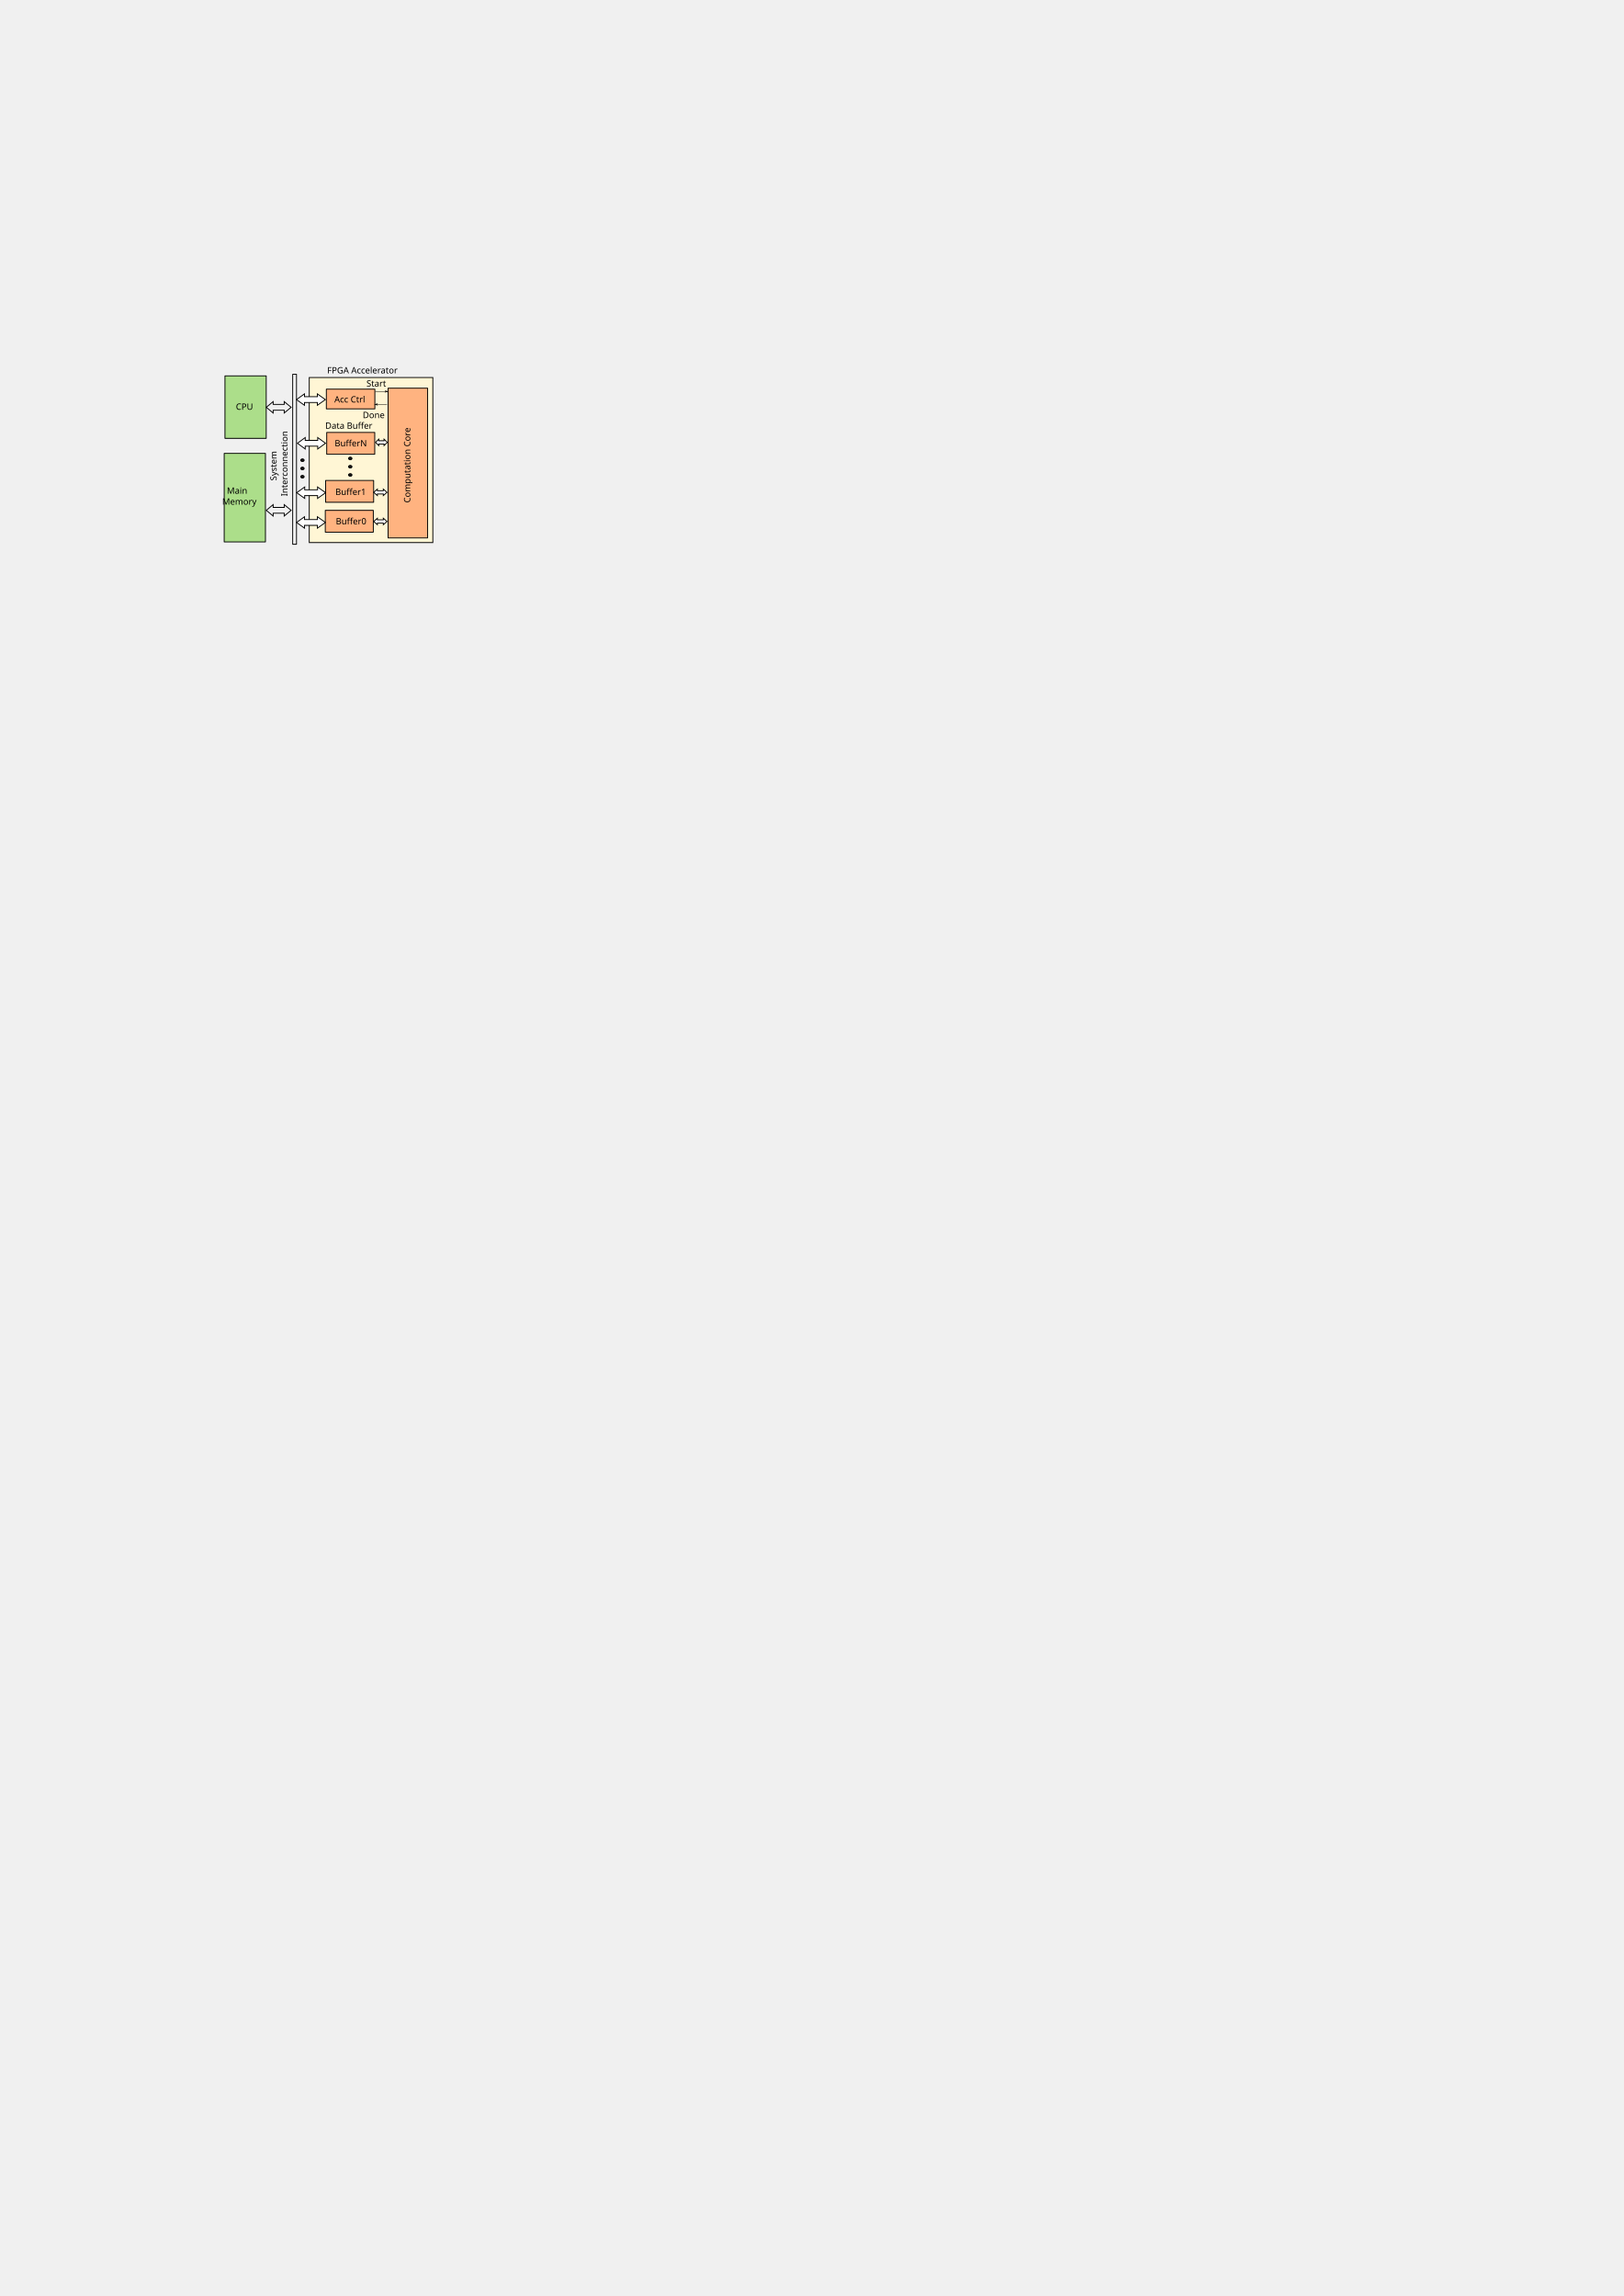
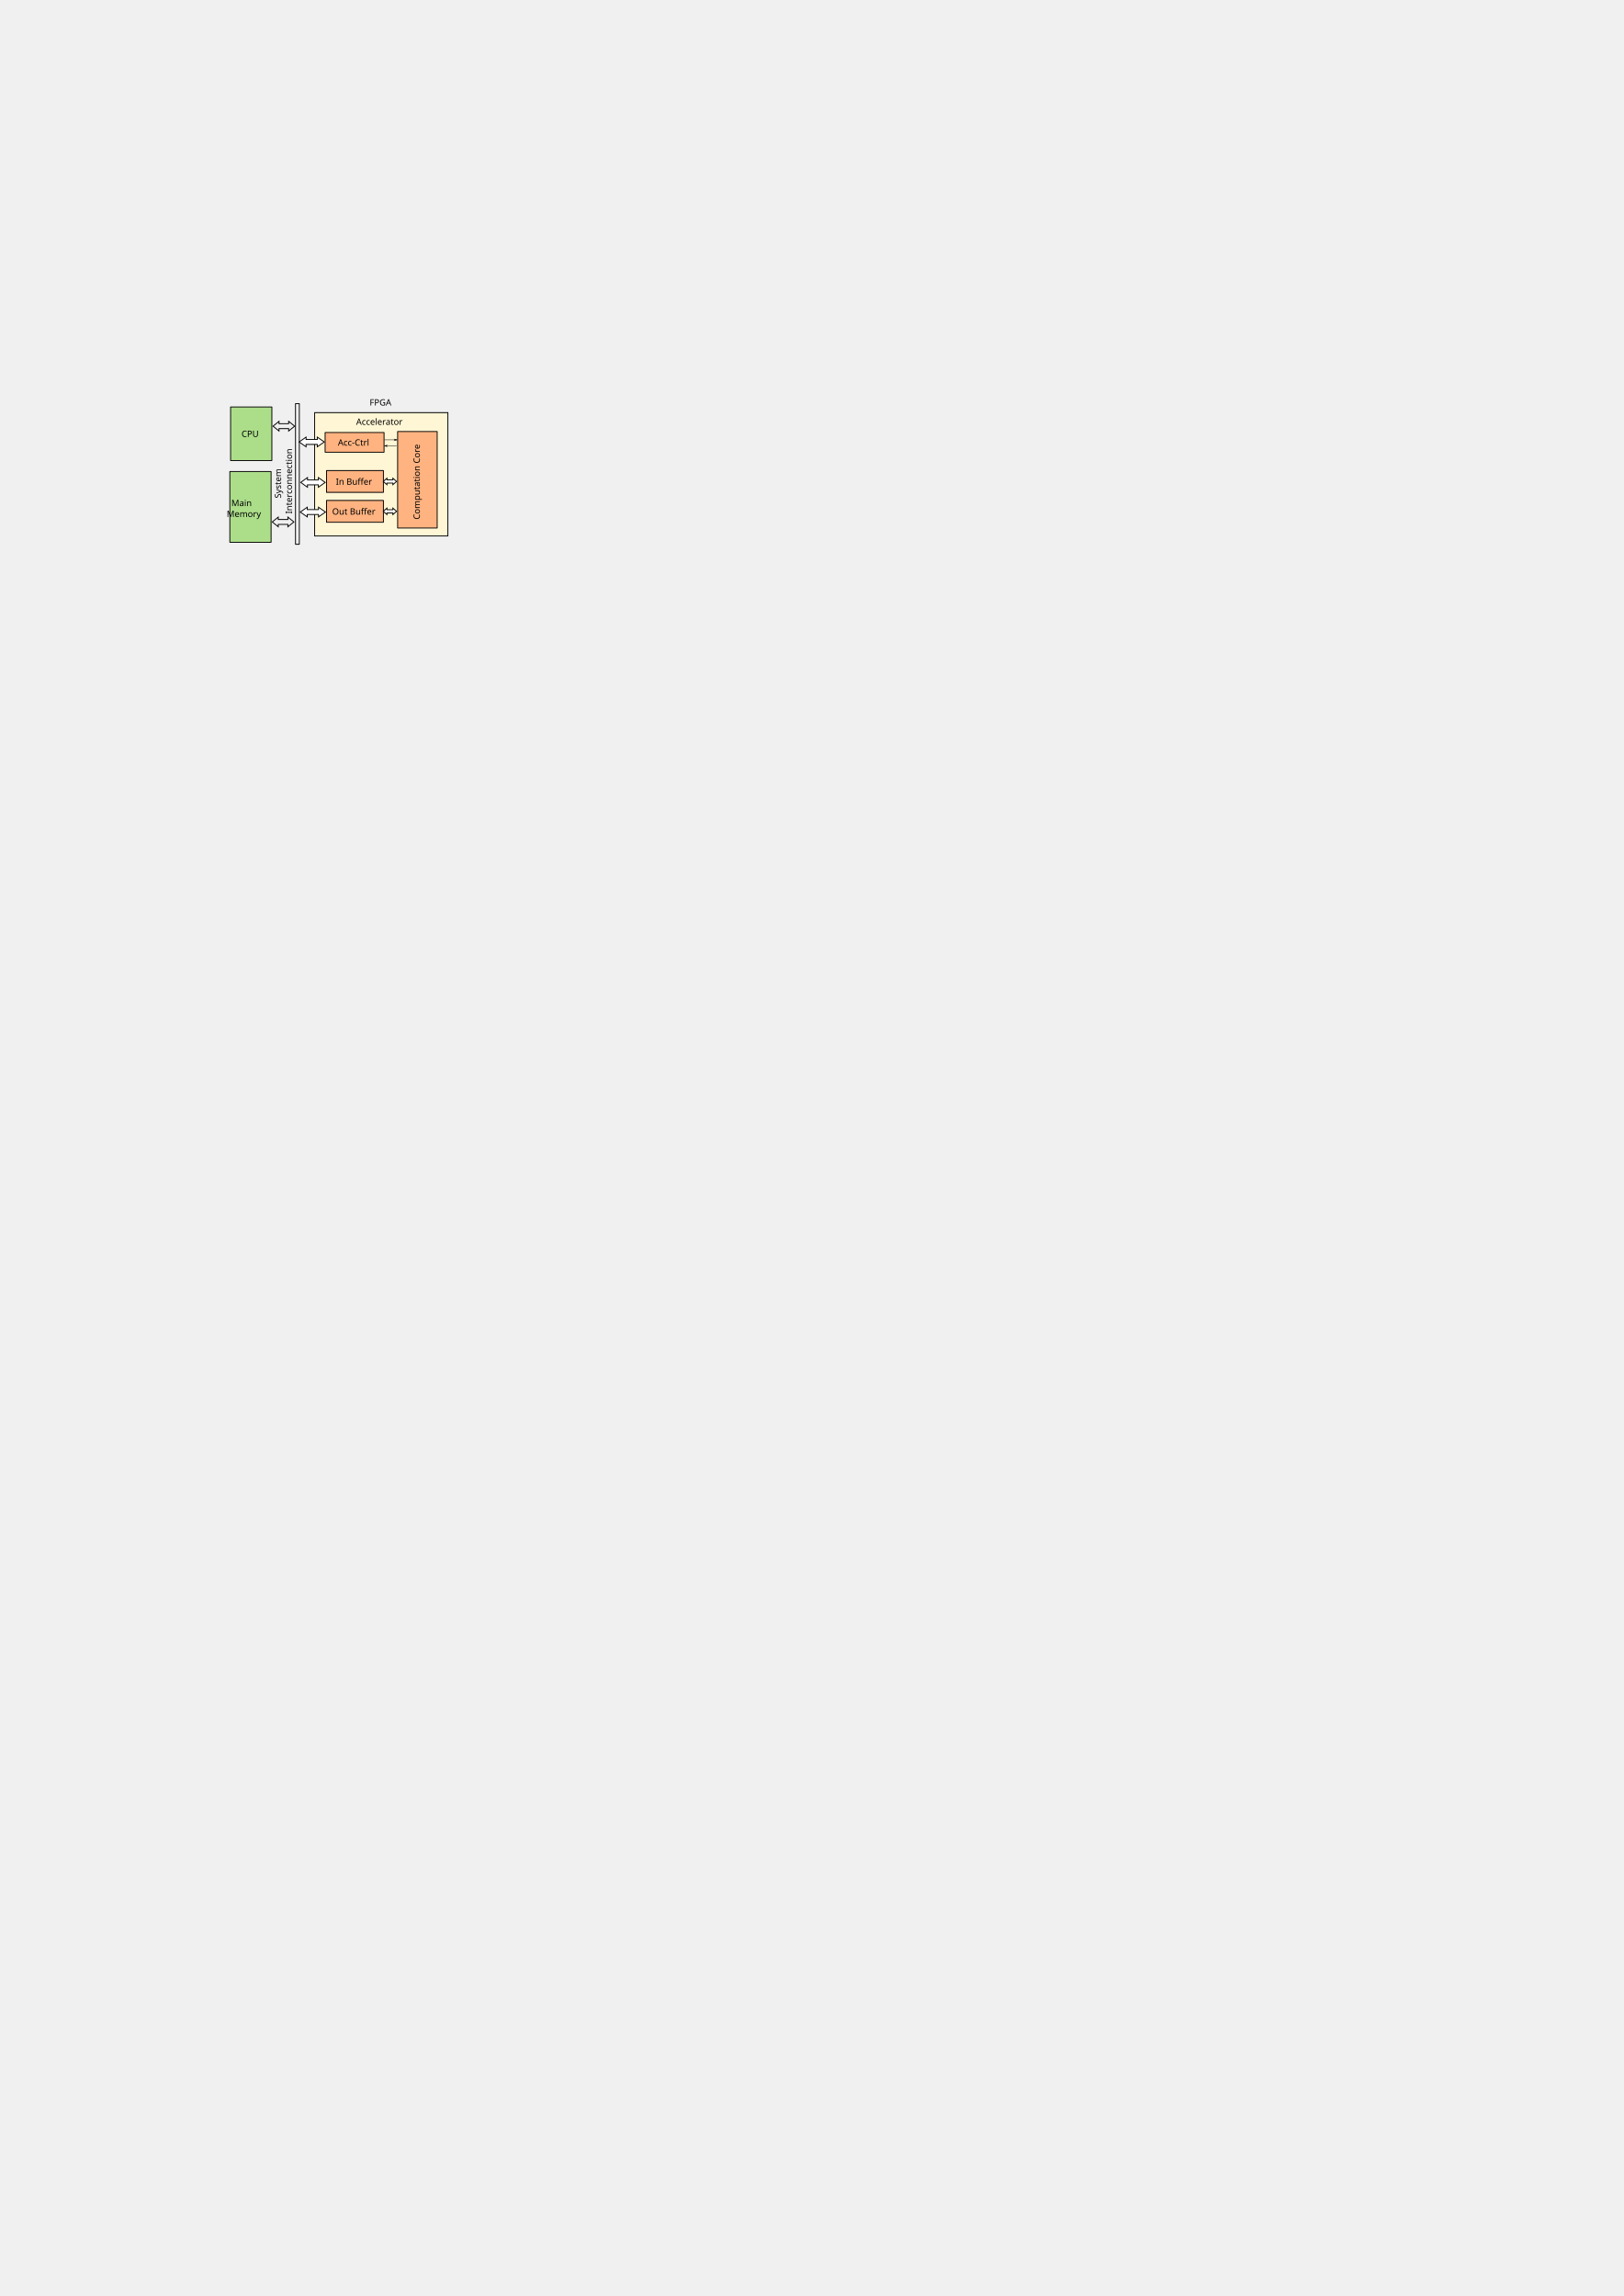
<svg xmlns="http://www.w3.org/2000/svg" xmlns:ns1="http://www.openswatchbook.org/uri/2009/osb" width="744.094" height="1052.362" id="svg2" version="1.1">
  <defs id="defs4">
    <marker orient="auto" refY="0.0" refX="0.0" id="Arrow1Mstart" style="overflow:visible">
      <path id="path4514" d="M 0.0,0.0 L 5.0,-5.0 L -12.5,0.0 L 5.0,5.0 L 0.0,0.0 z " style="fill-rule:evenodd;stroke:#000000;stroke-width:1.0pt;marker-start:none" transform="scale(0.4) translate(10,0)" />
    </marker>
    <marker orient="auto" refY="0.0" refX="0.0" id="Arrow1Mend" style="overflow:visible;">
      <path id="path4517" d="M 0.0,0.0 L 5.0,-5.0 L -12.5,0.0 L 5.0,5.0 L 0.0,0.0 z " style="fill-rule:evenodd;stroke:#000000;stroke-width:1.0pt;marker-start:none;" transform="scale(0.4) rotate(180) translate(10,0)" />
    </marker>
    <marker orient="auto" refY="0.0" refX="0.0" id="Arrow1Send" style="overflow:visible;">
      <path id="path4523" d="M 0.0,0.0 L 5.0,-5.0 L -12.5,0.0 L 5.0,5.0 L 0.0,0.0 z " style="fill-rule:evenodd;stroke:#000000;stroke-width:1.0pt;marker-start:none;" transform="scale(0.2) rotate(180) translate(6,0)" />
    </marker>
    <marker orient="auto" refY="0.0" refX="0.0" id="Arrow2Sstart" style="overflow:visible">
      <path id="path4538" style="font-size:12.0;fill-rule:evenodd;stroke-width:0.625;stroke-linejoin:round" d="M 8.719,4.034 L -2.207,0.016 L 8.719,-4.002 C 6.973,-1.63 6.983,1.616 8.719,4.034 z " transform="scale(0.3) translate(-2.3,0)" />
    </marker>
    <marker orient="auto" refY="0.0" refX="0.0" id="Arrow2Send" style="overflow:visible;">
      <path id="path4541" style="font-size:12.0;fill-rule:evenodd;stroke-width:0.625;stroke-linejoin:round;" d="M 8.719,4.034 L -2.207,0.016 L 8.719,-4.002 C 6.973,-1.63 6.983,1.616 8.719,4.034 z " transform="scale(0.3) rotate(180) translate(-2.3,0)" />
    </marker>
    <linearGradient id="linearGradient7230" ns1:paint="gradient">
      <stop style="stop-color:#000000;stop-opacity:1;" offset="0" id="stop7232" />
      <stop style="stop-color:#000000;stop-opacity:0;" offset="1" id="stop7234" />
    </linearGradient>
    <marker orient="auto" refY="0.0" refX="0.0" id="Arrow2Mstart" style="overflow:visible">
      <path id="path4532" style="font-size:12.0;fill-rule:evenodd;stroke-width:0.625;stroke-linejoin:round" d="M 8.719,4.034 L -2.207,0.016 L 8.719,-4.002 C 6.973,-1.63 6.983,1.616 8.719,4.034 z " transform="scale(0.6) translate(0,0)" />
    </marker>
    <marker orient="auto" refY="0.0" refX="0.0" id="Arrow2Mend" style="overflow:visible;">
      <path id="path4535" style="font-size:12.0;fill-rule:evenodd;stroke-width:0.625;stroke-linejoin:round;" d="M 8.719,4.034 L -2.207,0.016 L 8.719,-4.002 C 6.973,-1.63 6.983,1.616 8.719,4.034 z " transform="scale(0.6) rotate(180) translate(0,0)" />
    </marker>
    <marker orient="auto" refY="0.0" refX="0.0" id="Arrow1Lend" style="overflow:visible;">
      <path id="path4511" d="M 0.0,0.0 L 5.0,-5.0 L -12.5,0.0 L 5.0,5.0 L 0.0,0.0 z " style="fill-rule:evenodd;stroke:#000000;stroke-width:1.0pt;marker-start:none;" transform="scale(0.8) rotate(180) translate(12.5,0)" />
    </marker>
    <marker orient="auto" refY="0.0" refX="0.0" id="Arrow2Lend" style="overflow:visible;">
      <path id="path4529" style="font-size:12.0;fill-rule:evenodd;stroke-width:0.625;stroke-linejoin:round;" d="M 8.719,4.034 L -2.207,0.016 L 8.719,-4.002 C 6.973,-1.63 6.983,1.616 8.719,4.034 z " transform="scale(1.1) rotate(180) translate(1,0)" />
    </marker>
    <marker orient="auto" refY="0" refX="0" id="Arrow1Mstart-9" style="overflow:visible">
      <path id="path4514-5" d="M 0,0 5,-5 -12.5,0 5,5 0,0 z" style="fill-rule:evenodd;stroke:#000000;stroke-width:1pt;marker-start:none" transform="matrix(0.4,0,0,0.4,4,0)" />
    </marker>
    <marker orient="auto" refY="0" refX="0" id="Arrow1Mstart-91" style="overflow:visible">
      <path id="path4514-6" d="M 0,0 5,-5 -12.5,0 5,5 0,0 z" style="fill-rule:evenodd;stroke:#000000;stroke-width:1pt;marker-start:none" transform="matrix(0.4,0,0,0.4,4,0)" />
    </marker>
    <marker orient="auto" refY="0" refX="0" id="Arrow1Mstart-0" style="overflow:visible">
      <path id="path4514-2" d="M 0,0 5,-5 -12.5,0 5,5 0,0 z" style="fill-rule:evenodd;stroke:#000000;stroke-width:1pt;marker-start:none" transform="matrix(0.4,0,0,0.4,4,0)" />
    </marker>
    <marker orient="auto" refY="0" refX="0" id="Arrow1Mstart-98" style="overflow:visible">
      <path id="path4514-67" d="M 0,0 5,-5 -12.5,0 5,5 0,0 z" style="fill-rule:evenodd;stroke:#000000;stroke-width:1pt;marker-start:none" transform="matrix(0.4,0,0,0.4,4,0)" />
    </marker>
    <marker orient="auto" refY="0" refX="0" id="Arrow1Mstart-4" style="overflow:visible">
      <path id="path4514-54" d="M 0,0 5,-5 -12.5,0 5,5 0,0 z" style="fill-rule:evenodd;stroke:#000000;stroke-width:1pt;marker-start:none" transform="matrix(0.4,0,0,0.4,4,0)" />
    </marker>
    <marker orient="auto" refY="0" refX="0" id="Arrow1Mstart-5" style="overflow:visible">
      <path id="path4514-9" d="M 0,0 5,-5 -12.5,0 5,5 0,0 z" style="fill-rule:evenodd;stroke:#000000;stroke-width:1pt;marker-start:none" transform="matrix(0.4,0,0,0.4,4,0)" />
    </marker>
    <marker orient="auto" refY="0" refX="0" id="Arrow1Mstart-7" style="overflow:visible">
      <path id="path4514-0" d="M 0,0 5,-5 -12.5,0 5,5 0,0 z" style="fill-rule:evenodd;stroke:#000000;stroke-width:1pt;marker-start:none" transform="matrix(0.4,0,0,0.4,4,0)" />
    </marker>
    <marker orient="auto" refY="0" refX="0" id="Arrow1Mstart-1" style="overflow:visible">
      <path id="path4514-8" d="M 0,0 5,-5 -12.5,0 5,5 0,0 z" style="fill-rule:evenodd;stroke:#000000;stroke-width:1pt;marker-start:none" transform="matrix(0.4,0,0,0.4,4,0)" />
    </marker>
    <marker orient="auto" refY="0" refX="0" id="Arrow1Mstart-6" style="overflow:visible">
      <path id="path4514-04" d="M 0,0 5,-5 -12.5,0 5,5 0,0 z" style="fill-rule:evenodd;stroke:#000000;stroke-width:1pt;marker-start:none" transform="matrix(0.4,0,0,0.4,4,0)" />
    </marker>
    <marker orient="auto" refY="0" refX="0" id="Arrow1Mstart-51" style="overflow:visible">
      <path id="path4514-55" d="M 0,0 5,-5 -12.5,0 5,5 0,0 z" style="fill-rule:evenodd;stroke:#000000;stroke-width:1pt;marker-start:none" transform="matrix(0.4,0,0,0.4,4,0)" />
    </marker>
    <marker orient="auto" refY="0" refX="0" id="Arrow1Mstart-58" style="overflow:visible">
      <path id="path4514-29" d="M 0,0 5,-5 -12.5,0 5,5 0,0 z" style="fill-rule:evenodd;stroke:#000000;stroke-width:1pt;marker-start:none" transform="matrix(0.4,0,0,0.4,4,0)" />
    </marker>
    <marker orient="auto" refY="0" refX="0" id="marker4234" style="overflow:visible">
      <path id="path4236" d="M 0,0 5,-5 -12.5,0 5,5 0,0 z" style="fill-rule:evenodd;stroke:#000000;stroke-width:1pt;marker-start:none" transform="matrix(0.4,0,0,0.4,4,0)" />
    </marker>
    <marker orient="auto" refY="0" refX="0" id="Arrow1Mstart-05" style="overflow:visible">
      <path id="path4514-99" d="M 0,0 5,-5 -12.5,0 5,5 0,0 z" style="fill-rule:evenodd;stroke:#000000;stroke-width:1pt;marker-start:none" transform="matrix(0.4,0,0,0.4,4,0)" />
    </marker>
    <marker orient="auto" refY="0" refX="0" id="marker4234-1" style="overflow:visible">
      <path id="path4236-5" d="M 0,0 5,-5 -12.5,0 5,5 0,0 z" style="fill-rule:evenodd;stroke:#000000;stroke-width:1pt;marker-start:none" transform="matrix(0.4,0,0,0.4,4,0)" />
    </marker>
+     <marker orient="auto" refY="0" refX="0" id="Arrow1Mstart-2" style="overflow:visible">
+       <path id="path4514-4" d="M 0,0 5,-5 -12.5,0 5,5 0,0 z" style="fill-rule:evenodd;stroke:#000000;stroke-width:1pt;marker-start:none" transform="matrix(0.4,0,0,0.4,4,0)" />
+     </marker>
+     <marker orient="auto" refY="0" refX="0" id="marker3097" style="overflow:visible">
+       <path id="path3099" d="M 0,0 5,-5 -12.5,0 5,5 0,0 z" style="fill-rule:evenodd;stroke:#000000;stroke-width:1pt;marker-start:none" transform="matrix(0.4,0,0,0.4,4,0)" />
+     </marker>
+     <marker orient="auto" refY="0" refX="0" id="Arrow1Mstart-3" style="overflow:visible">
+       <path id="path4514-3" d="M 0,0 5,-5 -12.5,0 5,5 0,0 z" style="fill-rule:evenodd;stroke:#000000;stroke-width:1pt;marker-start:none" transform="matrix(0.4,0,0,0.4,4,0)" />
+     </marker>
+     <marker orient="auto" refY="0" refX="0" id="marker3273" style="overflow:visible">
+       <path id="path3275" d="M 0,0 5,-5 -12.5,0 5,5 0,0 z" style="fill-rule:evenodd;stroke:#000000;stroke-width:1pt;marker-start:none" transform="matrix(0.4,0,0,0.4,4,0)" />
+     </marker>
  </defs>
  <g id="layer1">
-     <rect style="fill:#fff6d5;stroke:#000000;stroke-width:0.4;stroke-linecap:butt;stroke-linejoin:miter;stroke-miterlimit:4;stroke-opacity:1;stroke-dasharray:none;stroke-dashoffset:0" id="rect9661" width="75.633" height="56.636" x="173.044" y="-198.356" transform="matrix(0,1,-1,0,0,0)" />
-     <rect style="fill:#ffb380;stroke:#000000;stroke-width:0.4;stroke-linejoin:round;stroke-miterlimit:4;stroke-opacity:1;stroke-dasharray:none;stroke-dashoffset:0" id="rect3466-9-3" width="68.626" height="18.132" x="177.927" y="-195.968" transform="matrix(0,1,-1,0,0,0)" />
-     <rect style="fill:#ffb380;stroke:#000000;stroke-width:0.4;stroke-linejoin:round;stroke-miterlimit:4;stroke-opacity:1;stroke-dasharray:none;stroke-dashoffset:0" id="rect3439-0" width="9.996" height="22.006" x="220.22" y="-171.23" transform="matrix(0,1,-1,0,0,0)" />
-     <rect style="fill:none;stroke:#000000;stroke-width:0.4;stroke-linejoin:round;stroke-miterlimit:4;stroke-opacity:1;stroke-dasharray:none;stroke-dashoffset:0" id="rect3470" width="77.909" height="1.746" x="171.556" y="-135.876" transform="matrix(0,1,-1,0,0,0)" />
-     <rect style="fill:#aade87;fill-opacity:0.958;stroke:#000000;stroke-width:0.4;stroke-linejoin:round;stroke-miterlimit:4;stroke-opacity:1;stroke-dasharray:none;stroke-dashoffset:0" id="rect3472" width="28.628" height="18.909" x="172.286" y="-122.002" transform="matrix(0,1,-1,0,0,0)" />
-     <rect style="fill:#aade87;fill-opacity:0.958;stroke:#000000;stroke-width:0.4;stroke-linejoin:round;stroke-miterlimit:4;stroke-opacity:1;stroke-dasharray:none;stroke-dashoffset:0" id="rect3472-2" width="40.564" height="18.909" x="207.815" y="-121.649" transform="matrix(0,1,-1,0,0,0)" />
-     <path style="fill:none;stroke:#000000;stroke-width:0.4;stroke-linecap:butt;stroke-linejoin:miter;stroke-miterlimit:4;stroke-opacity:1;stroke-dasharray:none;stroke-dashoffset:0" d="m 133.401,233.905 -3.162,-2.624 0.012,1.294 -5.074,0 0.012,-1.294 -3.162,2.624 3.162,2.618 -0.012,-1.294 5.074,0 -0.012,1.294 3.162,-2.618 z" id="rect9588-1" />
-     <path style="fill:none;stroke:#000000;stroke-width:0.4;stroke-linecap:butt;stroke-linejoin:miter;stroke-miterlimit:4;stroke-opacity:1;stroke-dasharray:none;stroke-dashoffset:0" d="m 133.401,186.688 -3.162,-2.624 0.012,1.294 -5.074,0 0.012,-1.294 -3.162,2.624 3.162,2.618 -0.012,-1.294 5.074,0 -0.012,1.294 3.162,-2.618 z" id="rect9588-8" />
-     <rect style="fill:#ffb380;stroke:#000000;stroke-width:0.4;stroke-linejoin:round;stroke-miterlimit:4;stroke-opacity:1;stroke-dasharray:none;stroke-dashoffset:0" id="rect3439-0-6" width="9.996" height="22.006" x="233.918" y="-171.077" transform="matrix(0,1,-1,0,0,0)" />
-     <rect style="fill:#ffb380;stroke:#000000;stroke-width:0.4;stroke-linejoin:round;stroke-miterlimit:4;stroke-opacity:1;stroke-dasharray:none;stroke-dashoffset:0" id="rect3466-9-5-5" width="9.028" height="22.236" x="178.372" y="-171.792" transform="matrix(0,1,-1,0,0,0)" />
-     <text xml:space="preserve" style="font-size:4px;font-style:normal;font-variant:normal;font-weight:normal;font-stretch:normal;text-align:start;line-height:125%;letter-spacing:0px;word-spacing:0px;writing-mode:lr-tb;text-anchor:start;fill:#000000;fill-opacity:1;stroke:none;font-family:Sans;-inkscape-font-specification:Sans" x="149.937" y="171.139" id="text10094">
-       <tspan id="tspan10096" x="149.937" y="171.139" style="font-size:4px;font-style:normal;font-variant:normal;font-weight:normal;font-stretch:normal;text-align:start;line-height:125%;writing-mode:lr-tb;text-anchor:start;font-family:Sans;-inkscape-font-specification:Sans">FPGA Accelerator </tspan>
+     <rect style="fill:#fff6d5;stroke:#000000;stroke-width:0.4;stroke-linecap:butt;stroke-linejoin:miter;stroke-miterlimit:4;stroke-opacity:1;stroke-dasharray:none;stroke-dashoffset:0" id="rect9661" width="56.541" height="61.056" x="189.131" y="-205.25" transform="matrix(0,1,-1,0,0,0)" />
+     <rect style="fill:none;stroke:#000000;stroke-width:0.4;stroke-linejoin:round;stroke-miterlimit:4;stroke-opacity:1;stroke-dasharray:none;stroke-dashoffset:0" id="rect3470" width="64.474" height="1.746" x="184.991" y="-137.169" transform="matrix(0,1,-1,0,0,0)" />
+     <rect style="fill:#aade87;fill-opacity:0.958;stroke:#000000;stroke-width:0.4;stroke-linejoin:round;stroke-miterlimit:4;stroke-opacity:1;stroke-dasharray:none;stroke-dashoffset:0" id="rect3472" width="24.562" height="18.909" x="186.529" y="-124.588" transform="matrix(0,1,-1,0,0,0)" />
+     <rect style="fill:#aade87;fill-opacity:0.958;stroke:#000000;stroke-width:0.4;stroke-linejoin:round;stroke-miterlimit:4;stroke-opacity:1;stroke-dasharray:none;stroke-dashoffset:0" id="rect3472-2" width="32.432" height="18.909" x="216.123" y="-124.235" transform="matrix(0,1,-1,0,0,0)" />
+     <text xml:space="preserve" style="font-size:4px;font-style:normal;font-variant:normal;font-weight:normal;font-stretch:normal;text-align:start;line-height:125%;letter-spacing:0px;word-spacing:0px;writing-mode:lr-tb;text-anchor:start;fill:#000000;fill-opacity:1;stroke:none;font-family:Sans;-inkscape-font-specification:Sans" x="169.382" y="185.857" id="text10094">
+       <tspan id="tspan10096" x="169.382" y="185.857" style="font-size:4px;font-style:normal;font-variant:normal;font-weight:normal;font-stretch:normal;text-align:start;line-height:125%;writing-mode:lr-tb;text-anchor:start;font-family:Sans;-inkscape-font-specification:Sans">FPGA </tspan>
    </text>
-     <text xml:space="preserve" style="font-size:4px;font-style:normal;font-variant:normal;font-weight:normal;font-stretch:normal;text-align:start;line-height:125%;letter-spacing:0px;word-spacing:0px;writing-mode:lr-tb;text-anchor:start;fill:#000000;fill-opacity:1;stroke:none;font-family:Sans;-inkscape-font-specification:Sans" x="108.086" y="187.806" id="text10098">
-       <tspan id="tspan10100" x="108.086" y="187.806" style="font-size:4px;font-style:normal;font-variant:normal;font-weight:normal;font-stretch:normal;text-align:start;line-height:125%;writing-mode:lr-tb;text-anchor:start;font-family:Sans;-inkscape-font-specification:Sans">CPU</tspan>
+     <text xml:space="preserve" style="font-size:4px;font-style:normal;font-variant:normal;font-weight:normal;font-stretch:normal;text-align:start;line-height:125%;letter-spacing:0px;word-spacing:0px;writing-mode:lr-tb;text-anchor:start;fill:#000000;fill-opacity:1;stroke:none;font-family:Sans;-inkscape-font-specification:Sans" x="110.672" y="200.266" id="text10098">
+       <tspan id="tspan10100" x="110.672" y="200.266" style="font-size:4px;font-style:normal;font-variant:normal;font-weight:normal;font-stretch:normal;text-align:start;line-height:125%;writing-mode:lr-tb;text-anchor:start;font-family:Sans;-inkscape-font-specification:Sans">CPU</tspan>
    </text>
-     <text xml:space="preserve" style="font-size:4px;font-style:normal;font-variant:normal;font-weight:normal;font-stretch:normal;text-align:center;line-height:125%;letter-spacing:0px;word-spacing:0px;writing-mode:lr-tb;text-anchor:middle;fill:#000000;fill-opacity:1;stroke:none;font-family:Sans;-inkscape-font-specification:Sans" x="112.289" y="226.304" id="text10102">
-       <tspan id="tspan10104" x="112.289" y="226.304">Main</tspan>
-       <tspan x="112.289" y="231.304" id="tspan3174">Memory</tspan>
+     <text xml:space="preserve" style="font-size:4px;font-style:normal;font-variant:normal;font-weight:normal;font-stretch:normal;text-align:center;line-height:125%;letter-spacing:0px;word-spacing:0px;writing-mode:lr-tb;text-anchor:middle;fill:#000000;fill-opacity:1;stroke:none;font-family:Sans;-inkscape-font-specification:Sans" x="114.344" y="231.96" id="text10102">
+       <tspan id="tspan10104" x="114.344" y="231.96">Main</tspan>
+       <tspan x="114.344" y="236.96" id="tspan3174">Memory</tspan>
    </text>
-     <text xml:space="preserve" style="font-size:4px;font-style:normal;font-variant:normal;font-weight:normal;font-stretch:normal;text-align:center;line-height:125%;letter-spacing:0px;word-spacing:0px;writing-mode:lr-tb;text-anchor:middle;fill:#000000;fill-opacity:1;stroke:none;font-family:Sans;-inkscape-font-specification:Sans" x="-209.901" y="126.752" id="text10108" transform="matrix(0,-1,1,0,0,0)">
-       <tspan id="tspan10110" x="-209.901" y="126.752">System</tspan>
-       <tspan x="-209.901" y="131.752" id="tspan4435">Interconnection</tspan>
+     <text xml:space="preserve" style="font-size:4px;font-style:normal;font-variant:normal;font-weight:normal;font-stretch:normal;text-align:center;line-height:125%;letter-spacing:0px;word-spacing:0px;writing-mode:lr-tb;text-anchor:middle;fill:#000000;fill-opacity:1;stroke:none;font-family:Sans;-inkscape-font-specification:Sans" x="-217.956" y="128.808" id="text10108" transform="matrix(0,-1,1,0,0,0)">
+       <tspan id="tspan10110" x="-217.956" y="128.808">System</tspan>
+       <tspan x="-217.956" y="133.808" id="tspan4435">Interconnection</tspan>
    </text>
-     <text xml:space="preserve" style="font-size:4px;font-style:normal;font-variant:normal;font-weight:normal;font-stretch:normal;text-align:start;line-height:125%;letter-spacing:0px;word-spacing:0px;writing-mode:lr-tb;text-anchor:start;fill:#000000;fill-opacity:1;stroke:none;font-family:Sans;-inkscape-font-specification:Sans" x="153.693" y="226.866" id="text10965">
-       <tspan id="tspan10967" x="153.693" y="226.866" style="font-size:4px;font-style:normal;font-variant:normal;font-weight:normal;font-stretch:normal;text-align:start;line-height:125%;writing-mode:lr-tb;text-anchor:start;font-family:Sans;-inkscape-font-specification:Sans">Buffer1</tspan>
+     <path style="fill:none;stroke:#000000;stroke-width:0.4;stroke-linecap:butt;stroke-linejoin:miter;stroke-miterlimit:4;stroke-opacity:1;stroke-dasharray:none;stroke-dashoffset:0" d="m 134.678,239.23 -2.756,-2.227 0.011,1.098 -4.423,0 0.011,-1.098 -2.756,2.227 2.756,2.222 -0.011,-1.098 4.423,0 -0.011,1.098 2.756,-2.222 z" id="rect9588-1" />
+     <path style="fill:none;stroke:#000000;stroke-width:0.4;stroke-linecap:butt;stroke-linejoin:miter;stroke-miterlimit:4;stroke-opacity:1;stroke-dasharray:none;stroke-dashoffset:0" d="m 135.031,195.334 -2.756,-2.227 0.011,1.098 -4.423,0 0.011,-1.098 -2.756,2.227 2.756,2.222 -0.011,-1.098 4.423,0 -0.011,1.098 2.756,-2.222 z" id="rect9588-8" />
+     <path style="fill:#ffffff;fill-opacity:1;fill-rule:nonzero;stroke:#000000;stroke-width:0.4;stroke-linecap:butt;stroke-linejoin:miter;stroke-miterlimit:4;stroke-opacity:1;stroke-dasharray:none;stroke-dashoffset:0" d="m 149.16,234.699 -3.208,-2.227 0.012,1.098 -5.149,0 0.012,-1.098 -3.208,2.227 3.208,2.222 -0.012,-1.098 5.149,0 -0.012,1.098 3.208,-2.222 z" id="rect9588-1-5-7" />
+     <path style="fill:#ffffff;fill-opacity:1;fill-rule:nonzero;stroke:#000000;stroke-width:0.4;stroke-linecap:butt;stroke-linejoin:miter;stroke-miterlimit:4;stroke-opacity:1;stroke-dasharray:none;stroke-dashoffset:0" d="m 149.017,221.11 -3.117,-2.227 0.012,1.098 -5.003,0 0.012,-1.098 -3.117,2.227 3.117,2.222 -0.012,-1.098 5.003,0 -0.012,1.098 3.117,-2.222 z" id="rect9588-1-5-7-0" />
+     <path style="fill:#ffffff;fill-opacity:1;fill-rule:nonzero;stroke:#000000;stroke-width:0.4;stroke-linecap:butt;stroke-linejoin:miter;stroke-miterlimit:4;stroke-opacity:1;stroke-dasharray:none;stroke-dashoffset:0" d="m 148.606,202.57 -3.208,-2.227 0.012,1.098 -5.149,0 0.012,-1.098 -3.208,2.227 3.208,2.222 -0.012,-1.098 5.149,0 -0.012,1.098 3.208,-2.222 z" id="rect9588-1-5-7-0-9" />
+     <rect style="fill:#ffb380;stroke:#000000;stroke-width:0.4;stroke-linejoin:round;stroke-miterlimit:4;stroke-opacity:1;stroke-dasharray:none;stroke-dashoffset:0" id="rect3466-9-3-1" width="44.23" height="18.132" x="197.779" y="-200.354" transform="matrix(0,1,-1,0,0,0)" />
+     <rect style="fill:#ffb380;stroke:#000000;stroke-width:0.4;stroke-linejoin:round;stroke-miterlimit:4;stroke-opacity:1;stroke-dasharray:none;stroke-dashoffset:0" id="rect3439-0-1" width="9.996" height="26.072" x="215.676" y="-175.71" transform="matrix(0,1,-1,0,0,0)" />
+     <rect style="fill:#ffb380;stroke:#000000;stroke-width:0.4;stroke-linejoin:round;stroke-miterlimit:4;stroke-opacity:1;stroke-dasharray:none;stroke-dashoffset:0" id="rect3439-0-6-6" width="9.996" height="26.072" x="229.374" y="-175.71" transform="matrix(0,1,-1,0,0,0)" />
+     <rect style="fill:#ffb380;stroke:#000000;stroke-width:0.4;stroke-linejoin:round;stroke-miterlimit:4;stroke-opacity:1;stroke-dasharray:none;stroke-dashoffset:0" id="rect3466-9-5-5-3" width="9.028" height="27.009" x="198.237" y="-176.001" transform="matrix(0,1,-1,0,0,0)" />
+     <text xml:space="preserve" style="font-size:4px;font-style:normal;font-variant:normal;font-weight:normal;font-stretch:normal;text-align:start;line-height:125%;letter-spacing:0px;word-spacing:0px;writing-mode:lr-tb;text-anchor:start;fill:#000000;fill-opacity:1;stroke:none;font-family:Sans;-inkscape-font-specification:Sans" x="163.217" y="194.717" id="text10094-79">
+       <tspan id="tspan10096-9" x="163.217" y="194.717" style="font-size:4px;font-style:normal;font-variant:normal;font-weight:normal;font-stretch:normal;text-align:start;line-height:125%;writing-mode:lr-tb;text-anchor:start;font-family:Sans;-inkscape-font-specification:Sans">Accelerator </tspan>
    </text>
-     <text xml:space="preserve" style="font-size:4px;font-style:normal;font-variant:normal;font-weight:normal;font-stretch:normal;text-align:start;line-height:125%;letter-spacing:0px;word-spacing:0px;writing-mode:lr-tb;text-anchor:start;fill:#000000;fill-opacity:1;stroke:none;font-family:Sans;-inkscape-font-specification:Sans" x="153.885" y="240.321" id="text10965-1">
-       <tspan id="tspan10967-1" x="153.885" y="240.321" style="font-size:4px;font-style:normal;font-variant:normal;font-weight:normal;font-stretch:normal;text-align:start;line-height:125%;writing-mode:lr-tb;text-anchor:start;font-family:Sans;-inkscape-font-specification:Sans">Buffer0</tspan>
+     <text xml:space="preserve" style="font-size:4px;font-style:normal;font-variant:normal;font-weight:normal;font-stretch:normal;text-align:start;line-height:125%;letter-spacing:0px;word-spacing:0px;writing-mode:lr-tb;text-anchor:start;fill:#000000;fill-opacity:1;stroke:none;font-family:Sans;-inkscape-font-specification:Sans" x="153.909" y="222.165" id="text10965-0">
+       <tspan id="tspan10967-5" x="153.909" y="222.165" style="font-size:4px;font-style:normal;font-variant:normal;font-weight:normal;font-stretch:normal;text-align:start;line-height:125%;writing-mode:lr-tb;text-anchor:start;font-family:Sans;-inkscape-font-specification:Sans">In Buffer</tspan>
    </text>
-     <text xml:space="preserve" style="font-size:4px;font-style:normal;font-variant:normal;font-weight:normal;font-stretch:normal;text-align:start;line-height:125%;letter-spacing:0px;word-spacing:0px;writing-mode:lr-tb;text-anchor:start;fill:#000000;fill-opacity:1;stroke:none;font-family:Sans;-inkscape-font-specification:Sans" x="149.034" y="196.507" id="text10965-5">
-       <tspan id="tspan10967-8" x="149.034" y="196.507" style="font-size:4px;font-style:normal;font-variant:normal;font-weight:normal;font-stretch:normal;text-align:start;line-height:125%;writing-mode:lr-tb;text-anchor:start;font-family:Sans;-inkscape-font-specification:Sans">Data Buffer</tspan>
+     <text xml:space="preserve" style="font-size:4px;font-style:normal;font-variant:normal;font-weight:normal;font-stretch:normal;text-align:start;line-height:125%;letter-spacing:0px;word-spacing:0px;writing-mode:lr-tb;text-anchor:start;fill:#000000;fill-opacity:1;stroke:none;font-family:Sans;-inkscape-font-specification:Sans" x="152.223" y="235.864" id="text10965-1-1">
+       <tspan id="tspan10967-1-18" x="152.223" y="235.864" style="font-size:4px;font-style:normal;font-variant:normal;font-weight:normal;font-stretch:normal;text-align:start;line-height:125%;writing-mode:lr-tb;text-anchor:start;font-family:Sans;-inkscape-font-specification:Sans">Out Buffer</tspan>
    </text>
-     <text xml:space="preserve" style="font-size:4px;font-style:normal;font-variant:normal;font-weight:normal;font-stretch:normal;text-align:start;line-height:125%;letter-spacing:0px;word-spacing:0px;writing-mode:lr-tb;text-anchor:start;fill:#000000;fill-opacity:1;stroke:none;font-family:Sans;-inkscape-font-specification:Sans" x="153.228" y="184.464" id="text10965-5-3-9">
-       <tspan x="153.228" y="184.464" style="font-size:4px;font-style:normal;font-variant:normal;font-weight:normal;font-stretch:normal;text-align:start;line-height:125%;writing-mode:lr-tb;text-anchor:start;font-family:Sans;-inkscape-font-specification:Sans" id="tspan4592-1">Acc Ctrl</tspan>
+     <text xml:space="preserve" style="font-size:4px;font-style:normal;font-variant:normal;font-weight:normal;font-stretch:normal;text-align:start;line-height:125%;letter-spacing:0px;word-spacing:0px;writing-mode:lr-tb;text-anchor:start;fill:#000000;fill-opacity:1;stroke:none;font-family:Sans;-inkscape-font-specification:Sans" x="154.847" y="204.243" id="text10965-5-3-9-8">
+       <tspan x="154.847" y="204.243" style="font-size:4px;font-style:normal;font-variant:normal;font-weight:normal;font-stretch:normal;text-align:start;line-height:125%;writing-mode:lr-tb;text-anchor:start;font-family:Sans;-inkscape-font-specification:Sans" id="tspan4592-1-7">Acc-Ctrl</tspan>
    </text>
-     <text xml:space="preserve" style="font-size:4px;font-style:normal;font-variant:normal;font-weight:normal;font-stretch:normal;text-align:start;line-height:125%;letter-spacing:0px;word-spacing:0px;writing-mode:lr-tb;text-anchor:start;fill:#000000;fill-opacity:1;stroke:none;font-family:Sans;-inkscape-font-specification:Sans" x="167.943" y="177.17" id="text10965-1-5">
-       <tspan id="tspan10967-1-1" x="167.943" y="177.17" style="font-size:4px;font-style:normal;font-variant:normal;font-weight:normal;font-stretch:normal;text-align:start;line-height:125%;writing-mode:lr-tb;text-anchor:start;font-family:Sans;-inkscape-font-specification:Sans">Start</tspan>
+     <path style="fill:none;stroke:#000000;stroke-width:0.2;stroke-linecap:butt;stroke-linejoin:miter;stroke-miterlimit:4;stroke-opacity:1;stroke-dasharray:none;marker-start:url(#Arrow1Mstart);marker-end:none" d="m 176.234,204.355 5.519,0" id="path10122-94-2-2-6" />
+     <path style="fill:none;stroke:#000000;stroke-width:0.2;stroke-linecap:butt;stroke-linejoin:miter;stroke-miterlimit:4;stroke-opacity:1;stroke-dasharray:none;marker-start:url(#Arrow1Mstart);marker-end:none" d="m 181.86,201.599 -5.717,0" id="path10122-94-2-6" />
+     <text xml:space="preserve" style="font-size:4px;font-style:normal;font-variant:normal;font-weight:normal;font-stretch:normal;text-align:start;line-height:125%;letter-spacing:0px;word-spacing:0px;writing-mode:lr-tb;text-anchor:start;fill:#000000;fill-opacity:1;stroke:none;font-family:Sans;-inkscape-font-specification:Sans" x="-238.122" y="192.392" id="text10094-7-0" transform="matrix(0,-1,1,0,0,0)">
+       <tspan id="tspan10096-6-2" x="-238.122" y="192.392" style="font-size:4px;font-style:normal;font-variant:normal;font-weight:normal;font-stretch:normal;text-align:start;line-height:125%;writing-mode:lr-tb;text-anchor:start;font-family:Sans;-inkscape-font-specification:Sans">Computation Core</tspan>
    </text>
-     <text xml:space="preserve" style="font-size:4px;font-style:normal;font-variant:normal;font-weight:normal;font-stretch:normal;text-align:start;line-height:125%;letter-spacing:0px;word-spacing:0px;writing-mode:lr-tb;text-anchor:start;fill:#000000;fill-opacity:1;stroke:none;font-family:Sans;-inkscape-font-specification:Sans" x="166.216" y="191.635" id="text10965-1-5-0">
-       <tspan id="tspan10967-1-1-9" x="166.216" y="191.635" style="font-size:4px;font-style:normal;font-variant:normal;font-weight:normal;font-stretch:normal;text-align:start;line-height:125%;writing-mode:lr-tb;text-anchor:start;font-family:Sans;-inkscape-font-specification:Sans">Done</tspan>
-     </text>
-     <path style="fill:none;stroke:#000000;stroke-width:0.2;stroke-linecap:butt;stroke-linejoin:miter;stroke-miterlimit:4;stroke-opacity:1;stroke-dasharray:none;marker-start:url(#Arrow1Mstart);marker-end:none" d="m 171.849,185.374 5.519,0" id="path10122-94-2-2" />
-     <path style="fill:none;stroke:#000000;stroke-width:0.2;stroke-linecap:butt;stroke-linejoin:miter;stroke-miterlimit:4;stroke-opacity:1;stroke-dasharray:none;marker-start:url(#Arrow1Mstart);marker-end:none" d="m 177.651,179.435 -5.717,0" id="path10122-94-2" />
-     <rect style="fill:#ffb380;stroke:#000000;stroke-width:0.4;stroke-linejoin:round;stroke-miterlimit:4;stroke-opacity:1;stroke-dasharray:none;stroke-dashoffset:0" id="rect3439-0-6-4" width="9.996" height="22.006" x="198.199" y="-171.734" transform="matrix(0,1,-1,0,0,0)" />
-     <text xml:space="preserve" style="font-size:4px;font-style:normal;font-variant:normal;font-weight:normal;font-stretch:normal;text-align:start;line-height:125%;letter-spacing:0px;word-spacing:0px;writing-mode:lr-tb;text-anchor:start;fill:#000000;fill-opacity:1;stroke:none;font-family:Sans;-inkscape-font-specification:Sans" x="153.369" y="204.573" id="text10965-1-6">
-       <tspan id="tspan10967-1-3" x="153.369" y="204.573" style="font-size:4px;font-style:normal;font-variant:normal;font-weight:normal;font-stretch:normal;text-align:start;line-height:125%;writing-mode:lr-tb;text-anchor:start;font-family:Sans;-inkscape-font-specification:Sans">BufferN</tspan>
-     </text>
-     <g id="g4340-6-3-9" transform="matrix(0,0.7569332,-0.9395675,0,290.8104,16.58156)" style="stroke-width:0.474;stroke-miterlimit:4;stroke-dasharray:none">
-       <path transform="translate(0,0.1374087)" d="m 257.594,161.867 c 0,0.455 -0.369,0.824 -0.824,0.824 -0.455,0 -0.824,-0.369 -0.824,-0.824 0,-0.455 0.369,-0.824 0.824,-0.824 0.455,0 0.824,0.369 0.824,0.824 z" id="path3534-8-0-9" style="fill:#0e0e0e;fill-opacity:0.958;stroke:#000000;stroke-width:0.474;stroke-linejoin:round;stroke-miterlimit:4;stroke-opacity:1;stroke-dasharray:none;stroke-dashoffset:0" />
-       <path d="m 257.594,161.867 c 0,0.455 -0.369,0.824 -0.824,0.824 -0.455,0 -0.824,-0.369 -0.824,-0.824 0,-0.455 0.369,-0.824 0.824,-0.824 0.455,0 0.824,0.369 0.824,0.824 z" id="path3534-0-7-2-7" style="fill:#0e0e0e;fill-opacity:0.958;stroke:#000000;stroke-width:0.474;stroke-linejoin:round;stroke-miterlimit:4;stroke-opacity:1;stroke-dasharray:none;stroke-dashoffset:0" transform="translate(4.992489,0.1374087)" />
-       <path d="m 257.594,161.867 c 0,0.455 -0.369,0.824 -0.824,0.824 -0.455,0 -0.824,-0.369 -0.824,-0.824 0,-0.455 0.369,-0.824 0.824,-0.824 0.455,0 0.824,0.369 0.824,0.824 z" id="path3534-3-0-3-6" style="fill:#0e0e0e;fill-opacity:0.958;stroke:#000000;stroke-width:0.474;stroke-linejoin:round;stroke-miterlimit:4;stroke-opacity:1;stroke-dasharray:none;stroke-dashoffset:0" transform="translate(9.984984,0.1374087)" />
-     </g>
-     <text xml:space="preserve" style="font-size:4px;font-style:normal;font-variant:normal;font-weight:normal;font-stretch:normal;text-align:start;line-height:125%;letter-spacing:0px;word-spacing:0px;writing-mode:lr-tb;text-anchor:start;fill:#000000;fill-opacity:1;stroke:none;font-family:Sans;-inkscape-font-specification:Sans" x="-230.468" y="188.006" id="text10094-7" transform="matrix(0,-1,1,0,0,0)">
-       <tspan id="tspan10096-6" x="-230.468" y="188.006" style="font-size:4px;font-style:normal;font-variant:normal;font-weight:normal;font-stretch:normal;text-align:start;line-height:125%;writing-mode:lr-tb;text-anchor:start;font-family:Sans;-inkscape-font-specification:Sans">Computation Core</tspan>
-     </text>
-     <g id="g4340-6-3-9-9" transform="matrix(0,0.7569332,-0.9395675,0,312.727,15.77378)" style="stroke-width:0.474;stroke-miterlimit:4;stroke-dasharray:none">
-       <path transform="translate(0,0.1374087)" d="m 257.594,161.867 c 0,0.455 -0.369,0.824 -0.824,0.824 -0.455,0 -0.824,-0.369 -0.824,-0.824 0,-0.455 0.369,-0.824 0.824,-0.824 0.455,0 0.824,0.369 0.824,0.824 z" id="path3534-8-0-9-8" style="fill:#0e0e0e;fill-opacity:0.958;stroke:#000000;stroke-width:0.474;stroke-linejoin:round;stroke-miterlimit:4;stroke-opacity:1;stroke-dasharray:none;stroke-dashoffset:0" />
-       <path d="m 257.594,161.867 c 0,0.455 -0.369,0.824 -0.824,0.824 -0.455,0 -0.824,-0.369 -0.824,-0.824 0,-0.455 0.369,-0.824 0.824,-0.824 0.455,0 0.824,0.369 0.824,0.824 z" id="path3534-0-7-2-7-0" style="fill:#0e0e0e;fill-opacity:0.958;stroke:#000000;stroke-width:0.474;stroke-linejoin:round;stroke-miterlimit:4;stroke-opacity:1;stroke-dasharray:none;stroke-dashoffset:0" transform="translate(4.992489,0.1374087)" />
-       <path d="m 257.594,161.867 c 0,0.455 -0.369,0.824 -0.824,0.824 -0.455,0 -0.824,-0.369 -0.824,-0.824 0,-0.455 0.369,-0.824 0.824,-0.824 0.455,0 0.824,0.369 0.824,0.824 z" id="path3534-3-0-3-6-3" style="fill:#0e0e0e;fill-opacity:0.958;stroke:#000000;stroke-width:0.474;stroke-linejoin:round;stroke-miterlimit:4;stroke-opacity:1;stroke-dasharray:none;stroke-dashoffset:0" transform="translate(9.984984,0.1374087)" />
-     </g>
-     <path style="fill:#ffffff;fill-opacity:1;fill-rule:nonzero;stroke:#000000;stroke-width:0.4;stroke-linecap:butt;stroke-linejoin:miter;stroke-miterlimit:4;stroke-opacity:1;stroke-dasharray:none;stroke-dashoffset:0" d="m 149.129,239.468 -3.681,-2.624 0.014,1.294 -5.907,0 0.014,-1.294 -3.681,2.624 3.681,2.618 -0.014,-1.294 5.907,0 -0.014,1.294 3.681,-2.618 z" id="rect9588-1-5-7" />
-     <path style="fill:#ffffff;fill-opacity:1;fill-rule:nonzero;stroke:#000000;stroke-width:0.4;stroke-linecap:butt;stroke-linejoin:miter;stroke-miterlimit:4;stroke-opacity:1;stroke-dasharray:none;stroke-dashoffset:0" d="m 149.205,225.828 -3.681,-2.624 0.014,1.294 -5.907,0 0.014,-1.294 -3.681,2.624 3.681,2.618 -0.014,-1.294 5.907,0 -0.014,1.294 3.681,-2.618 z" id="rect9588-1-5-7-7" />
-     <path style="fill:#ffffff;fill-opacity:1;fill-rule:nonzero;stroke:#000000;stroke-width:0.4;stroke-linecap:butt;stroke-linejoin:miter;stroke-miterlimit:4;stroke-opacity:1;stroke-dasharray:none;stroke-dashoffset:0" d="m 149.168,203.171 -3.577,-2.624 0.014,1.294 -5.74,0 0.013,-1.294 -3.577,2.624 3.577,2.618 -0.013,-1.294 5.74,0 -0.014,1.294 3.577,-2.618 z" id="rect9588-1-5-7-0" />
-     <path style="fill:#ffffff;fill-opacity:1;fill-rule:nonzero;stroke:#000000;stroke-width:0.4;stroke-linecap:butt;stroke-linejoin:miter;stroke-miterlimit:4;stroke-opacity:1;stroke-dasharray:none;stroke-dashoffset:0" d="m 177.498,202.765 -1.505,-1.484 0.006,0.732 -2.415,0 0.006,-0.732 -1.505,1.484 1.505,1.481 -0.006,-0.732 2.415,0 -0.006,0.732 1.505,-1.481 z" id="rect9588-8-2" />
-     <path style="fill:#ffffff;fill-opacity:1;fill-rule:nonzero;stroke:#000000;stroke-width:0.4;stroke-linecap:butt;stroke-linejoin:miter;stroke-miterlimit:4;stroke-opacity:1;stroke-dasharray:none;stroke-dashoffset:0" d="m 177.353,225.668 -1.696,-1.484 0.006,0.732 -2.722,0 0.006,-0.732 -1.696,1.484 1.696,1.481 -0.006,-0.732 2.722,0 -0.006,0.732 1.696,-1.481 z" id="rect9588-8-2-5" />
-     <path style="fill:#ffffff;fill-opacity:1;fill-rule:nonzero;stroke:#000000;stroke-width:0.4;stroke-linecap:butt;stroke-linejoin:miter;stroke-miterlimit:4;stroke-opacity:1;stroke-dasharray:none;stroke-dashoffset:0" d="m 177.353,239.014 -1.696,-1.484 0.006,0.732 -2.722,0 0.006,-0.732 -1.696,1.484 1.696,1.481 -0.006,-0.732 2.722,0 -0.006,0.732 1.696,-1.481 z" id="rect9588-8-2-51" />
-     <path style="fill:#ffffff;fill-opacity:1;fill-rule:nonzero;stroke:#000000;stroke-width:0.4;stroke-linecap:butt;stroke-linejoin:miter;stroke-miterlimit:4;stroke-opacity:1;stroke-dasharray:none;stroke-dashoffset:0" d="m 149.103,183.154 -3.681,-2.624 0.014,1.294 -5.907,0 0.014,-1.294 -3.681,2.624 3.681,2.618 -0.014,-1.294 5.907,0 -0.014,1.294 3.681,-2.618 z" id="rect9588-1-5-7-0-9" />
+     <path style="fill:#ffffff;fill-opacity:1;fill-rule:nonzero;stroke:#000000;stroke-width:0.4;stroke-linecap:butt;stroke-linejoin:miter;stroke-miterlimit:4;stroke-opacity:1;stroke-dasharray:none;stroke-dashoffset:0" d="m 181.739,220.676 -1.696,-1.484 0.006,0.732 -2.722,0 0.006,-0.732 -1.696,1.484 1.696,1.481 -0.006,-0.732 2.722,0 -0.006,0.732 1.696,-1.481 z" id="rect9588-8-2-5-1" />
+     <path style="fill:#ffffff;fill-opacity:1;fill-rule:nonzero;stroke:#000000;stroke-width:0.4;stroke-linecap:butt;stroke-linejoin:miter;stroke-miterlimit:4;stroke-opacity:1;stroke-dasharray:none;stroke-dashoffset:0" d="m 181.739,234.374 -1.696,-1.484 0.006,0.732 -2.722,0 0.006,-0.732 -1.696,1.484 1.696,1.481 -0.006,-0.732 2.722,0 -0.006,0.732 1.696,-1.481 z" id="rect9588-8-2-51-9" />
  </g>
</svg>
